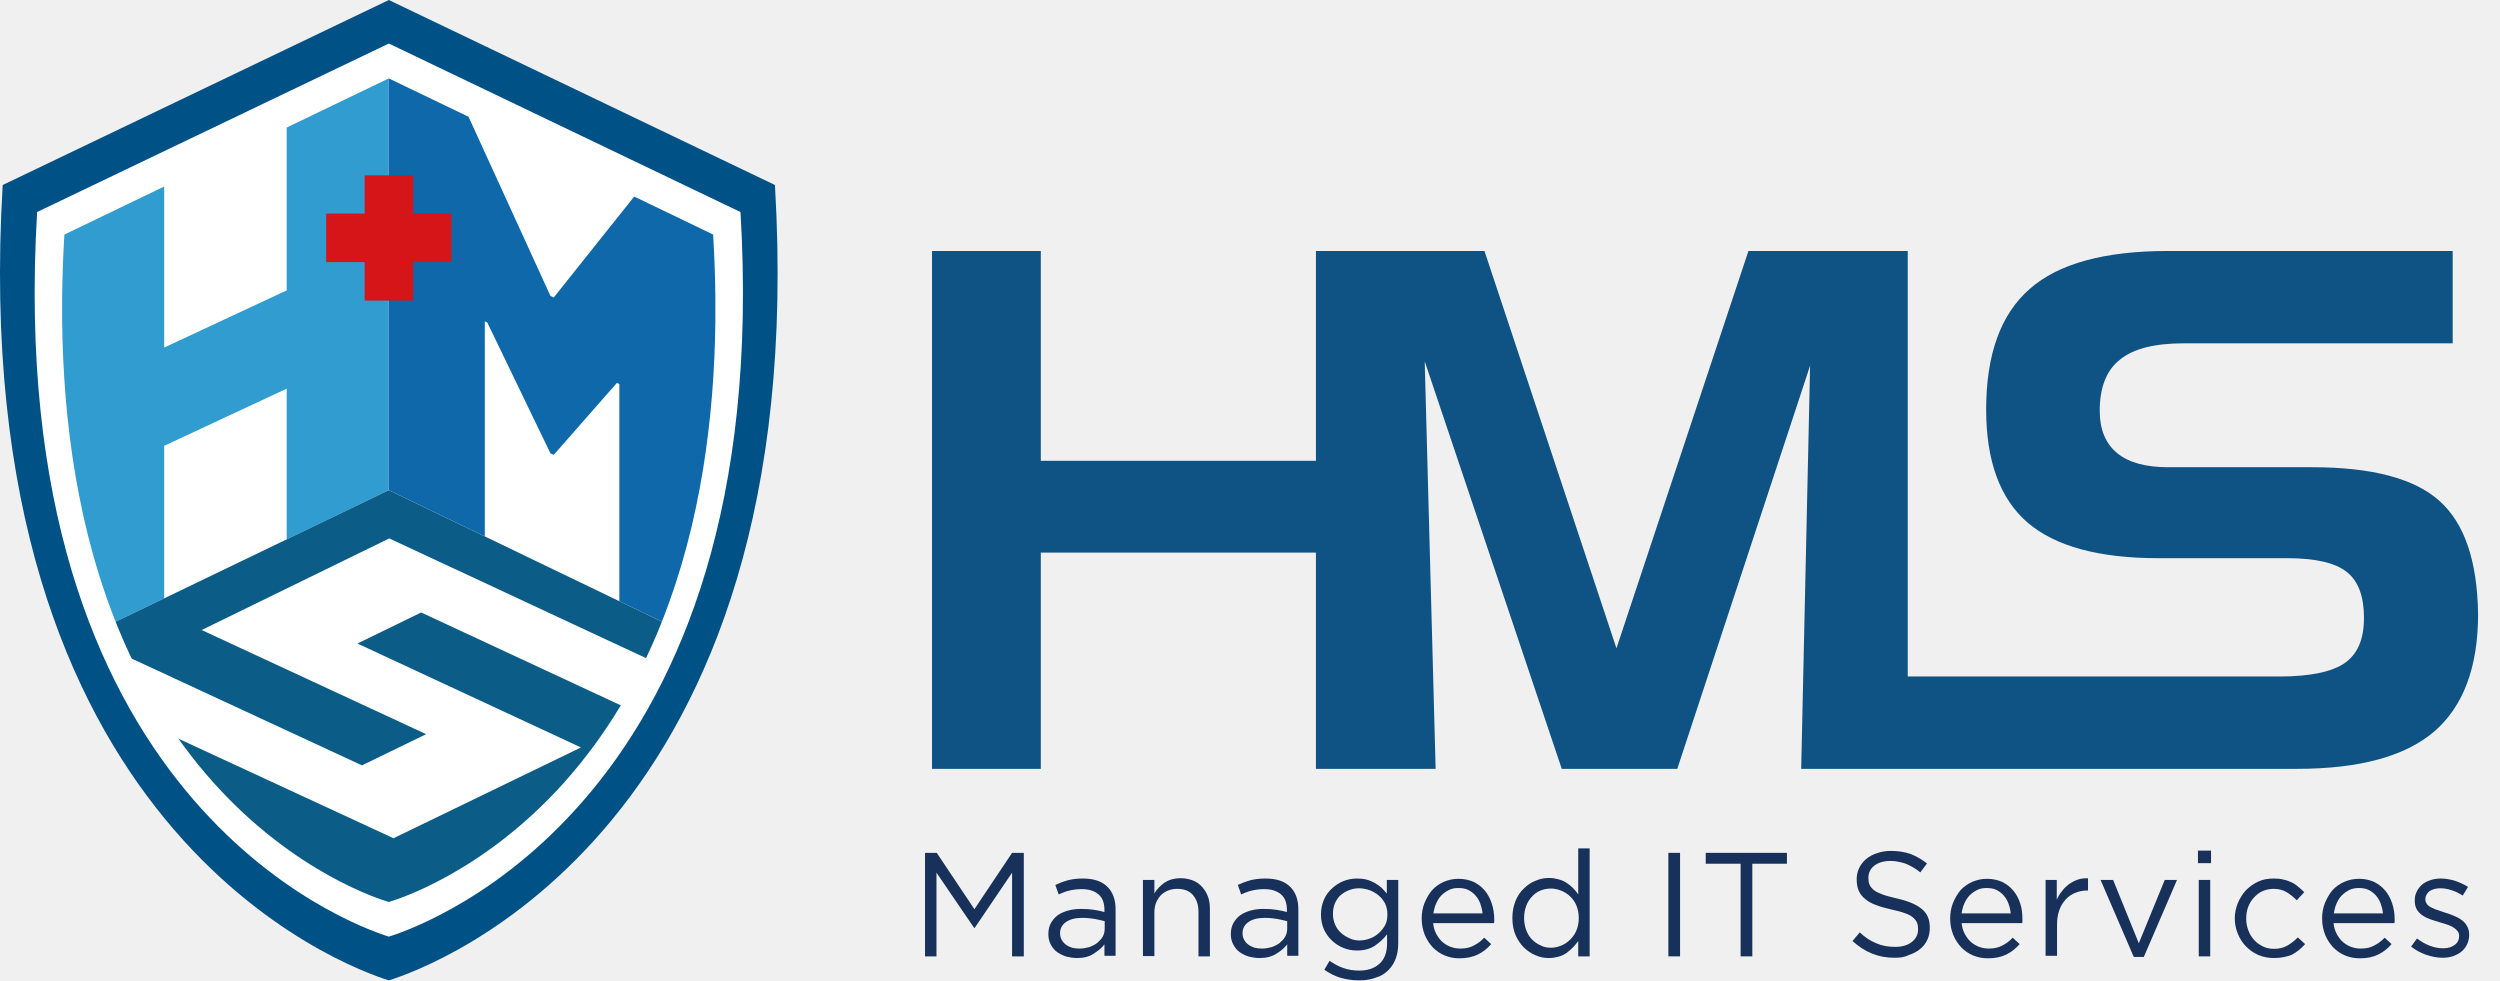
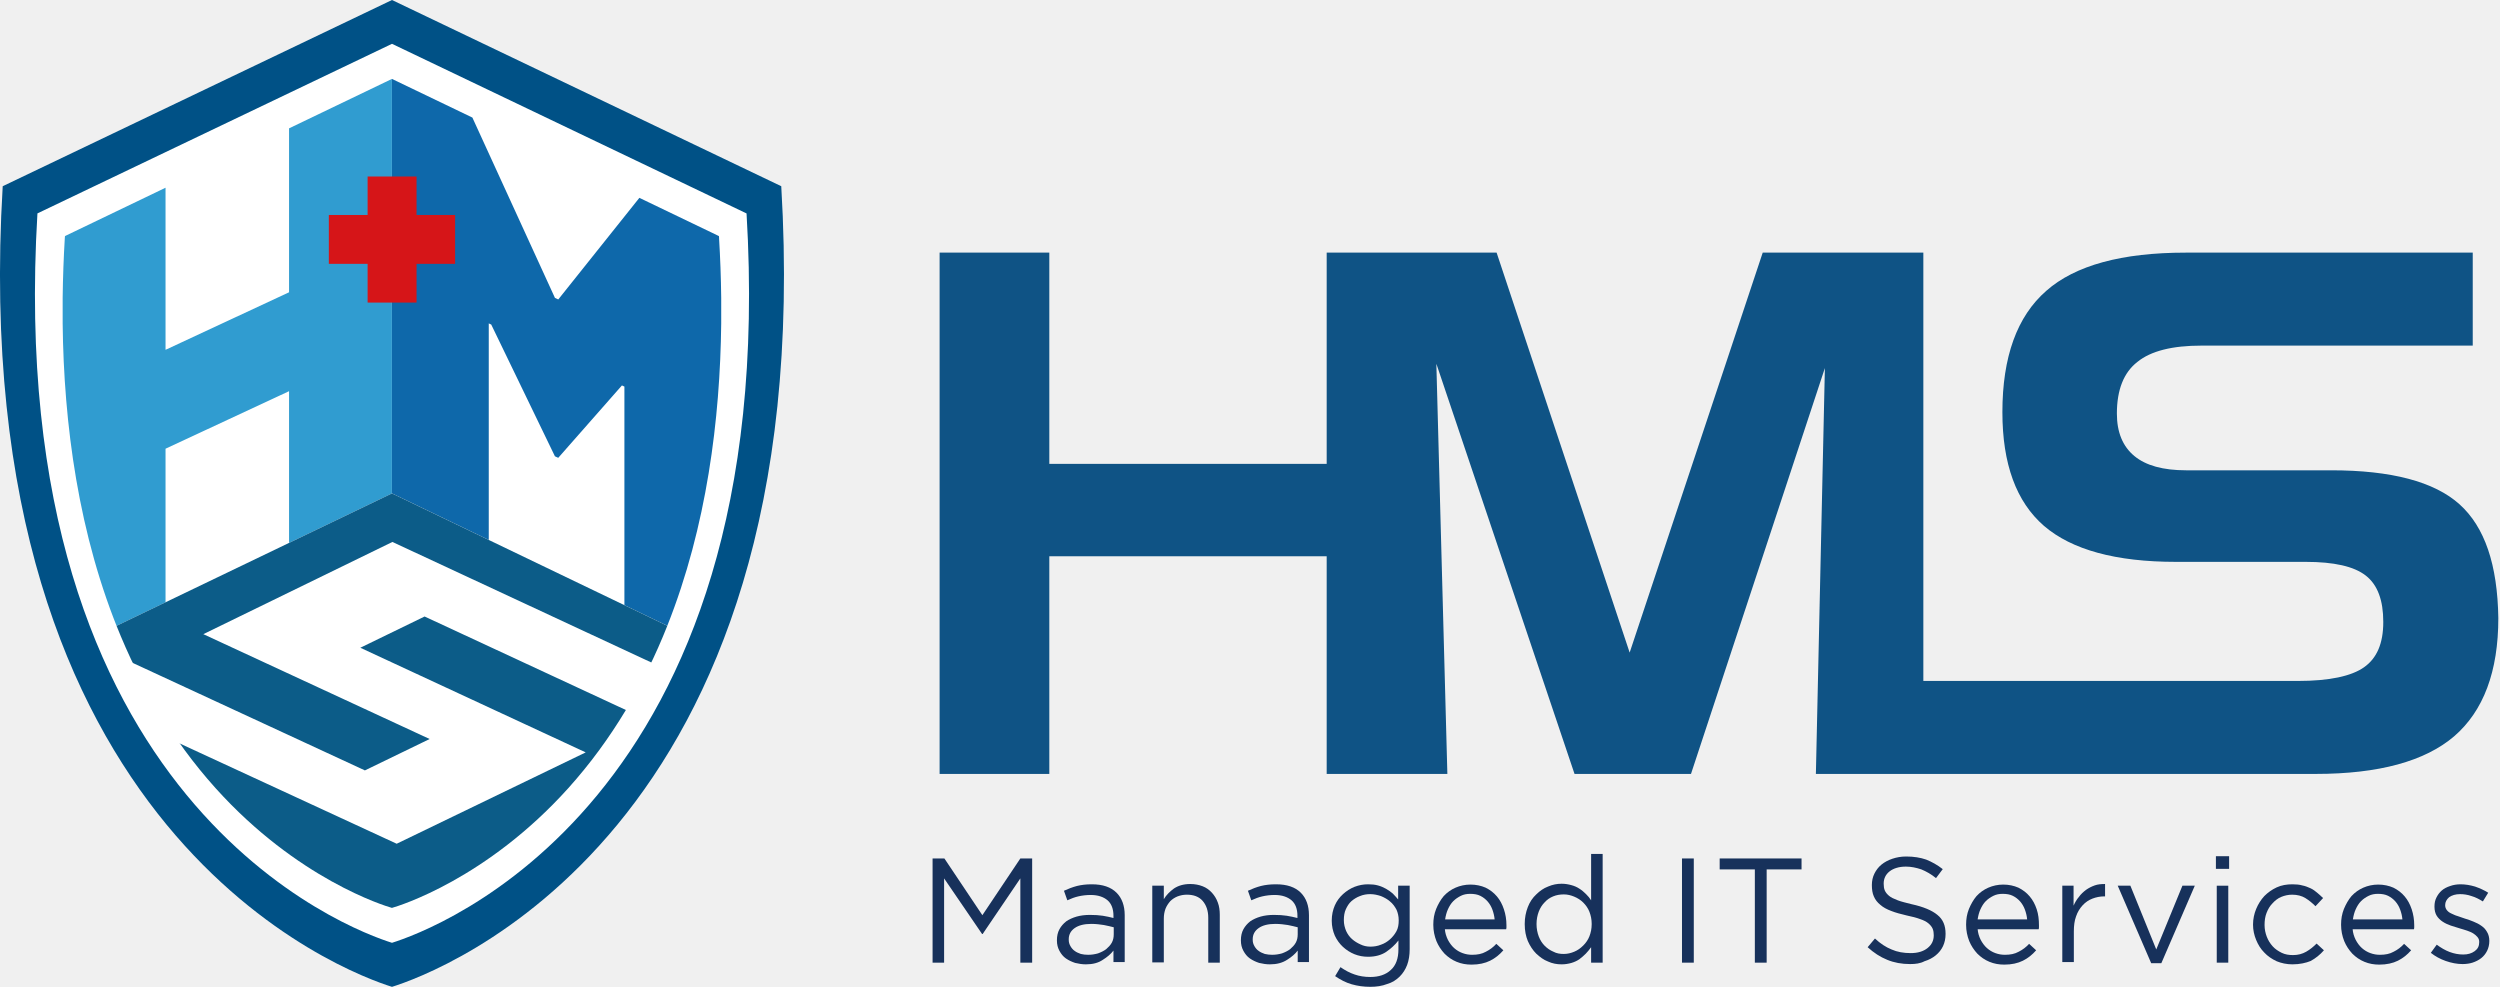
- <svg xmlns="http://www.w3.org/2000/svg" width="102" height="40" viewBox="0 0 102 40" fill="none">
-   <path d="M0.5 8L16 1L31 8.5C31.167 9.667 31.3 13.4 30.5 19C29.5 26 24.5 33 24 34C23.6 34.8 18.167 38 15.5 39.5C13.333 38.167 8.2 34.4 5 30C1.8 25.6 0.667 13.5 0.5 8Z" fill="white" />
-   <path d="M99.535 20.441C98.51 19.518 96.769 19.063 94.344 19.063H88.469C87.536 19.063 86.841 18.869 86.375 18.483C85.908 18.095 85.669 17.526 85.669 16.763C85.669 15.807 85.942 15.101 86.5 14.669C87.046 14.225 87.912 14.008 89.096 14.008H100.07V10.24H88.447C85.874 10.24 83.984 10.752 82.811 11.789C81.627 12.824 81.035 14.464 81.035 16.706C81.035 18.801 81.593 20.338 82.72 21.317C83.847 22.285 85.623 22.774 88.06 22.774H93.308C94.458 22.774 95.266 22.956 95.744 23.332C96.222 23.708 96.45 24.334 96.45 25.211C96.45 26.087 96.188 26.679 95.676 27.044C95.163 27.408 94.264 27.601 93 27.601H77.837V10.24H71.336L65.951 26.451L60.566 10.24H53.69V18.801H42.465V10.24H38.026V31.369H42.465V22.547H53.69V31.369H58.574L58.13 14.817V14.748L63.72 31.369H68.433L73.852 14.919L73.488 31.369H93.718C96.268 31.369 98.135 30.857 99.319 29.844C100.503 28.819 101.106 27.226 101.106 25.051C101.072 22.888 100.56 21.363 99.535 20.441Z" fill="#0F5385" />
-   <path d="M37.741 34.796H38.219L39.756 37.096L41.293 34.796H41.771V39.02H41.293V35.605L39.767 37.859H39.745L38.208 35.605V39.02H37.741V34.796Z" fill="#17315B" />
-   <path d="M43.945 39.088C43.797 39.088 43.661 39.065 43.513 39.031C43.376 38.986 43.251 38.929 43.137 38.849C43.023 38.769 42.944 38.667 42.875 38.542C42.807 38.416 42.773 38.28 42.773 38.12V38.109C42.773 37.938 42.807 37.79 42.875 37.665C42.944 37.54 43.035 37.437 43.148 37.346C43.262 37.267 43.41 37.198 43.57 37.153C43.729 37.107 43.911 37.084 44.105 37.084C44.31 37.084 44.48 37.096 44.628 37.119C44.776 37.141 44.924 37.175 45.061 37.21V37.119C45.061 36.845 44.981 36.629 44.822 36.492C44.663 36.356 44.435 36.276 44.139 36.276C43.957 36.276 43.786 36.299 43.638 36.333C43.49 36.367 43.342 36.424 43.194 36.492L43.057 36.105C43.228 36.026 43.41 35.957 43.581 35.912C43.763 35.866 43.957 35.844 44.184 35.844C44.628 35.844 44.959 35.957 45.186 36.185C45.403 36.401 45.516 36.709 45.516 37.096V38.997H45.061V38.53C44.959 38.667 44.81 38.792 44.628 38.906C44.446 39.031 44.218 39.088 43.945 39.088ZM44.036 38.701C44.184 38.701 44.31 38.678 44.435 38.644C44.56 38.599 44.674 38.542 44.765 38.473C44.856 38.394 44.936 38.314 44.993 38.212C45.05 38.109 45.072 37.995 45.072 37.87V37.585C44.959 37.551 44.822 37.528 44.674 37.494C44.526 37.471 44.355 37.449 44.162 37.449C43.877 37.449 43.649 37.506 43.49 37.62C43.331 37.733 43.251 37.881 43.251 38.075V38.086C43.251 38.189 43.274 38.268 43.319 38.348C43.365 38.428 43.422 38.496 43.49 38.542C43.558 38.599 43.649 38.633 43.74 38.667C43.831 38.69 43.934 38.701 44.036 38.701Z" fill="#17315B" />
-   <path d="M46.632 35.901H47.099V36.447C47.201 36.276 47.338 36.14 47.509 36.014C47.679 35.901 47.896 35.832 48.169 35.832C48.362 35.832 48.522 35.866 48.67 35.923C48.818 35.98 48.943 36.071 49.045 36.185C49.148 36.299 49.228 36.424 49.285 36.584C49.342 36.731 49.364 36.902 49.364 37.084V39.02H48.898V37.198C48.898 36.914 48.818 36.686 48.67 36.515C48.522 36.344 48.306 36.265 48.032 36.265C47.896 36.265 47.782 36.288 47.657 36.333C47.543 36.379 47.44 36.447 47.361 36.527C47.281 36.618 47.213 36.72 47.167 36.834C47.121 36.959 47.099 37.084 47.099 37.233V39.008H46.632V35.901Z" fill="#17315B" />
-   <path d="M51.391 39.088C51.243 39.088 51.106 39.065 50.958 39.031C50.821 38.986 50.696 38.929 50.582 38.849C50.468 38.769 50.389 38.667 50.321 38.542C50.252 38.416 50.218 38.28 50.218 38.12V38.109C50.218 37.938 50.252 37.79 50.321 37.665C50.389 37.54 50.48 37.437 50.594 37.346C50.708 37.267 50.856 37.198 51.015 37.153C51.174 37.107 51.356 37.084 51.55 37.084C51.755 37.084 51.926 37.096 52.074 37.119C52.222 37.141 52.37 37.175 52.506 37.21V37.119C52.506 36.845 52.427 36.629 52.267 36.492C52.108 36.356 51.88 36.276 51.584 36.276C51.402 36.276 51.231 36.299 51.083 36.333C50.935 36.367 50.787 36.424 50.639 36.492L50.503 36.105C50.673 36.026 50.856 35.957 51.026 35.912C51.209 35.866 51.402 35.844 51.641 35.844C52.085 35.844 52.415 35.957 52.643 36.185C52.859 36.401 52.973 36.709 52.973 37.096V38.997H52.518V38.53C52.415 38.667 52.267 38.792 52.085 38.906C51.892 39.031 51.664 39.088 51.391 39.088ZM51.482 38.701C51.63 38.701 51.755 38.678 51.88 38.644C52.005 38.599 52.119 38.542 52.21 38.473C52.301 38.394 52.381 38.314 52.438 38.212C52.495 38.109 52.518 37.995 52.518 37.87V37.585C52.404 37.551 52.267 37.528 52.119 37.494C51.971 37.471 51.8 37.449 51.607 37.449C51.322 37.449 51.095 37.506 50.935 37.62C50.776 37.733 50.696 37.881 50.696 38.075V38.086C50.696 38.189 50.719 38.268 50.764 38.348C50.81 38.428 50.867 38.496 50.935 38.542C51.004 38.599 51.095 38.633 51.186 38.667C51.288 38.69 51.379 38.701 51.482 38.701Z" fill="#17315B" />
-   <path d="M55.455 39.999C55.193 39.999 54.943 39.965 54.703 39.896C54.464 39.828 54.248 39.714 54.032 39.566L54.248 39.202C54.43 39.327 54.612 39.43 54.817 39.498C55.011 39.566 55.227 39.6 55.455 39.6C55.796 39.6 56.081 39.509 56.286 39.316C56.491 39.134 56.593 38.849 56.593 38.485V38.12C56.457 38.303 56.286 38.451 56.092 38.587C55.899 38.712 55.66 38.781 55.364 38.781C55.17 38.781 54.988 38.747 54.817 38.678C54.647 38.61 54.487 38.508 54.351 38.382C54.214 38.257 54.1 38.098 54.02 37.927C53.941 37.745 53.895 37.54 53.895 37.324V37.312C53.895 37.084 53.941 36.88 54.02 36.697C54.1 36.515 54.214 36.367 54.351 36.242C54.487 36.117 54.647 36.014 54.817 35.946C54.999 35.878 55.17 35.844 55.364 35.844C55.512 35.844 55.637 35.855 55.762 35.889C55.888 35.923 55.99 35.969 56.092 36.026C56.195 36.083 56.286 36.151 56.366 36.219C56.445 36.299 56.514 36.379 56.582 36.458V35.901H57.049V38.473C57.049 38.712 57.014 38.929 56.946 39.111C56.878 39.293 56.775 39.452 56.65 39.578C56.514 39.714 56.343 39.828 56.138 39.885C55.933 39.965 55.705 39.999 55.455 39.999ZM55.455 38.371C55.603 38.371 55.751 38.348 55.888 38.291C56.024 38.246 56.149 38.166 56.252 38.075C56.354 37.984 56.445 37.87 56.514 37.745C56.582 37.62 56.605 37.471 56.605 37.312V37.301C56.605 37.141 56.571 36.993 56.514 36.868C56.445 36.743 56.366 36.629 56.252 36.538C56.149 36.447 56.024 36.379 55.888 36.322C55.751 36.276 55.603 36.242 55.455 36.242C55.307 36.242 55.17 36.265 55.034 36.322C54.908 36.367 54.783 36.447 54.692 36.527C54.59 36.618 54.521 36.731 54.464 36.857C54.407 36.982 54.385 37.13 54.385 37.289V37.301C54.385 37.46 54.419 37.597 54.476 37.733C54.533 37.859 54.612 37.972 54.715 38.063C54.817 38.155 54.931 38.223 55.056 38.28C55.17 38.337 55.307 38.371 55.455 38.371Z" fill="#17315B" />
-   <path d="M58.472 37.654C58.483 37.813 58.529 37.961 58.597 38.098C58.665 38.223 58.745 38.337 58.847 38.428C58.95 38.519 59.064 38.587 59.189 38.633C59.314 38.678 59.439 38.701 59.576 38.701C59.792 38.701 59.974 38.667 60.134 38.576C60.293 38.496 60.43 38.394 60.555 38.257L60.84 38.519C60.68 38.701 60.51 38.838 60.305 38.94C60.1 39.043 59.849 39.099 59.553 39.099C59.337 39.099 59.143 39.065 58.95 38.986C58.756 38.906 58.597 38.792 58.46 38.656C58.324 38.508 58.21 38.337 58.13 38.143C58.05 37.938 58.005 37.722 58.005 37.483C58.005 37.244 58.039 37.05 58.119 36.845C58.199 36.652 58.301 36.47 58.426 36.322C58.563 36.174 58.722 36.06 58.904 35.98C59.087 35.901 59.291 35.855 59.508 35.855C59.735 35.855 59.94 35.901 60.122 35.98C60.305 36.071 60.453 36.185 60.578 36.333C60.703 36.481 60.794 36.652 60.862 36.857C60.931 37.062 60.965 37.278 60.965 37.506V37.574C60.965 37.597 60.965 37.631 60.953 37.665H58.472V37.654ZM60.487 37.267C60.475 37.13 60.441 36.993 60.396 36.868C60.35 36.743 60.282 36.629 60.202 36.538C60.122 36.447 60.02 36.367 59.906 36.31C59.792 36.253 59.656 36.231 59.496 36.231C59.36 36.231 59.234 36.253 59.121 36.31C59.007 36.367 58.904 36.436 58.813 36.527C58.722 36.618 58.654 36.731 58.597 36.857C58.54 36.982 58.506 37.119 58.483 37.267H60.487Z" fill="#17315B" />
-   <path d="M63.196 39.088C63.003 39.088 62.821 39.054 62.65 38.974C62.468 38.906 62.32 38.792 62.172 38.656C62.035 38.519 61.921 38.348 61.83 38.143C61.75 37.95 61.705 37.722 61.705 37.46V37.449C61.705 37.198 61.75 36.971 61.83 36.766C61.91 36.561 62.024 36.39 62.172 36.253C62.308 36.117 62.468 36.003 62.65 35.935C62.832 35.855 63.014 35.821 63.196 35.821C63.344 35.821 63.469 35.844 63.595 35.878C63.72 35.912 63.822 35.957 63.925 36.026C64.016 36.083 64.107 36.162 64.187 36.242C64.266 36.322 64.335 36.401 64.392 36.492V34.614H64.858V39.02H64.392V38.394C64.323 38.485 64.255 38.576 64.175 38.656C64.096 38.735 64.004 38.815 63.913 38.883C63.811 38.952 63.709 38.997 63.595 39.031C63.469 39.065 63.344 39.088 63.196 39.088ZM63.287 38.667C63.435 38.667 63.572 38.633 63.709 38.576C63.845 38.519 63.959 38.439 64.073 38.325C64.175 38.223 64.266 38.098 64.323 37.95C64.38 37.802 64.414 37.642 64.414 37.46V37.449C64.414 37.267 64.38 37.107 64.323 36.959C64.266 36.811 64.175 36.686 64.073 36.584C63.97 36.481 63.845 36.401 63.709 36.344C63.572 36.288 63.435 36.253 63.287 36.253C63.139 36.253 62.991 36.276 62.855 36.333C62.718 36.39 62.604 36.47 62.513 36.572C62.411 36.675 62.331 36.8 62.274 36.948C62.217 37.096 62.183 37.267 62.183 37.449V37.46C62.183 37.642 62.217 37.813 62.274 37.961C62.331 38.109 62.411 38.234 62.513 38.337C62.616 38.439 62.729 38.519 62.866 38.576C62.991 38.644 63.128 38.667 63.287 38.667Z" fill="#17315B" />
-   <path d="M68.069 34.796H68.547V39.02H68.069V34.796Z" fill="#17315B" />
-   <path d="M71.006 35.24H69.594V34.796H72.907V35.24H71.495V39.02H71.017V35.24H71.006Z" fill="#17315B" />
-   <path d="M77.301 39.077C76.96 39.077 76.653 39.02 76.379 38.906C76.095 38.792 75.833 38.621 75.582 38.394L75.878 38.041C76.095 38.246 76.322 38.394 76.55 38.485C76.778 38.587 77.04 38.633 77.324 38.633C77.609 38.633 77.837 38.564 78.007 38.428C78.178 38.291 78.258 38.12 78.258 37.916V37.904C78.258 37.813 78.246 37.722 78.212 37.642C78.178 37.563 78.121 37.494 78.041 37.426C77.962 37.358 77.848 37.301 77.711 37.255C77.563 37.198 77.381 37.153 77.165 37.107C76.926 37.05 76.709 36.993 76.539 36.925C76.356 36.857 76.209 36.777 76.095 36.675C75.981 36.584 75.89 36.47 75.833 36.333C75.776 36.208 75.753 36.048 75.753 35.878V35.866C75.753 35.707 75.787 35.548 75.856 35.411C75.924 35.274 76.015 35.149 76.14 35.047C76.265 34.944 76.413 34.864 76.584 34.808C76.755 34.751 76.937 34.717 77.142 34.717C77.449 34.717 77.723 34.762 77.95 34.842C78.178 34.933 78.406 35.058 78.622 35.229L78.349 35.593C78.155 35.434 77.95 35.32 77.757 35.24C77.552 35.172 77.347 35.126 77.131 35.126C76.857 35.126 76.63 35.195 76.47 35.32C76.311 35.445 76.231 35.616 76.231 35.809V35.821C76.231 35.923 76.243 36.014 76.277 36.094C76.311 36.174 76.368 36.242 76.448 36.31C76.527 36.379 76.653 36.436 76.8 36.492C76.948 36.549 77.142 36.595 77.37 36.652C77.837 36.754 78.189 36.902 78.406 37.084C78.633 37.267 78.736 37.517 78.736 37.847V37.859C78.736 38.041 78.702 38.2 78.633 38.348C78.565 38.496 78.463 38.621 78.337 38.724C78.212 38.826 78.064 38.906 77.882 38.963C77.711 39.054 77.518 39.077 77.301 39.077Z" fill="#17315B" />
-   <path d="M80.034 37.654C80.045 37.813 80.091 37.961 80.159 38.098C80.227 38.223 80.307 38.337 80.409 38.428C80.512 38.519 80.626 38.587 80.751 38.633C80.876 38.678 81.001 38.701 81.138 38.701C81.354 38.701 81.536 38.667 81.696 38.576C81.855 38.496 81.992 38.394 82.117 38.257L82.402 38.519C82.242 38.701 82.071 38.838 81.867 38.94C81.662 39.043 81.411 39.099 81.115 39.099C80.899 39.099 80.705 39.065 80.512 38.986C80.318 38.906 80.159 38.792 80.022 38.656C79.886 38.508 79.772 38.337 79.692 38.143C79.612 37.938 79.567 37.722 79.567 37.483C79.567 37.244 79.601 37.05 79.681 36.845C79.76 36.652 79.863 36.47 79.988 36.322C80.125 36.174 80.284 36.06 80.466 35.98C80.648 35.901 80.853 35.855 81.07 35.855C81.297 35.855 81.502 35.901 81.684 35.98C81.867 36.071 82.014 36.185 82.14 36.333C82.265 36.481 82.356 36.652 82.424 36.857C82.493 37.062 82.515 37.278 82.515 37.506V37.574C82.515 37.597 82.515 37.631 82.504 37.665H80.034V37.654ZM82.037 37.267C82.026 37.13 81.992 36.993 81.946 36.868C81.901 36.743 81.832 36.629 81.753 36.538C81.673 36.447 81.57 36.367 81.457 36.31C81.343 36.253 81.206 36.231 81.047 36.231C80.91 36.231 80.785 36.253 80.671 36.31C80.557 36.367 80.455 36.436 80.364 36.527C80.273 36.618 80.204 36.731 80.147 36.857C80.091 36.982 80.056 37.119 80.034 37.267H82.037Z" fill="#17315B" />
-   <path d="M83.449 35.901H83.916V36.709C83.973 36.584 84.041 36.458 84.132 36.356C84.212 36.242 84.314 36.151 84.417 36.071C84.531 35.992 84.644 35.935 84.769 35.889C84.895 35.844 85.031 35.832 85.191 35.832V36.333H85.157C84.986 36.333 84.826 36.367 84.678 36.424C84.531 36.481 84.394 36.572 84.28 36.697C84.166 36.823 84.075 36.971 84.018 37.141C83.95 37.324 83.927 37.528 83.927 37.756V38.997H83.46V35.901H83.449Z" fill="#17315B" />
-   <path d="M85.703 35.901H86.215L87.263 38.485L88.322 35.901H88.822L87.468 39.043H87.058L85.703 35.901Z" fill="#17315B" />
-   <path d="M89.676 34.705H90.211V35.217H89.676V34.705ZM89.71 35.901H90.177V39.02H89.71V35.901Z" fill="#17315B" />
-   <path d="M92.773 39.088C92.545 39.088 92.329 39.043 92.135 38.963C91.942 38.872 91.771 38.758 91.634 38.61C91.486 38.462 91.384 38.291 91.304 38.098C91.224 37.904 91.179 37.699 91.179 37.483V37.471C91.179 37.255 91.224 37.039 91.304 36.845C91.384 36.652 91.498 36.47 91.634 36.322C91.782 36.174 91.942 36.06 92.135 35.969C92.329 35.878 92.545 35.844 92.773 35.844C92.921 35.844 93.057 35.855 93.171 35.889C93.296 35.912 93.399 35.957 93.501 36.003C93.604 36.048 93.695 36.117 93.775 36.185C93.854 36.253 93.934 36.322 94.014 36.401L93.706 36.731C93.581 36.606 93.444 36.492 93.296 36.401C93.148 36.31 92.966 36.265 92.761 36.265C92.602 36.265 92.454 36.299 92.317 36.356C92.181 36.413 92.067 36.504 91.964 36.618C91.862 36.72 91.782 36.857 91.725 37.005C91.668 37.153 91.646 37.312 91.646 37.483V37.494C91.646 37.665 91.68 37.824 91.737 37.972C91.794 38.12 91.873 38.246 91.976 38.359C92.078 38.473 92.204 38.553 92.34 38.621C92.477 38.69 92.636 38.712 92.796 38.712C93 38.712 93.171 38.667 93.331 38.576C93.49 38.485 93.626 38.371 93.752 38.246L94.048 38.519C93.888 38.701 93.718 38.838 93.513 38.952C93.319 39.031 93.069 39.088 92.773 39.088Z" fill="#17315B" />
-   <path d="M95.209 37.654C95.22 37.813 95.266 37.961 95.334 38.098C95.403 38.223 95.482 38.337 95.585 38.428C95.687 38.519 95.801 38.587 95.926 38.633C96.051 38.678 96.177 38.701 96.313 38.701C96.529 38.701 96.712 38.667 96.871 38.576C97.03 38.496 97.167 38.394 97.292 38.257L97.577 38.519C97.418 38.701 97.247 38.838 97.042 38.94C96.837 39.043 96.587 39.099 96.29 39.099C96.074 39.099 95.881 39.065 95.687 38.986C95.494 38.906 95.334 38.792 95.198 38.656C95.061 38.508 94.947 38.337 94.867 38.143C94.788 37.938 94.742 37.722 94.742 37.483C94.742 37.244 94.776 37.05 94.856 36.845C94.936 36.652 95.038 36.47 95.163 36.322C95.3 36.174 95.459 36.06 95.642 35.98C95.824 35.901 96.029 35.855 96.245 35.855C96.473 35.855 96.677 35.901 96.86 35.98C97.042 36.071 97.19 36.185 97.315 36.333C97.44 36.481 97.531 36.652 97.6 36.857C97.668 37.062 97.702 37.278 97.702 37.506V37.574C97.702 37.597 97.702 37.631 97.691 37.665H95.209V37.654ZM97.224 37.267C97.213 37.13 97.178 36.993 97.133 36.868C97.087 36.743 97.019 36.629 96.939 36.538C96.86 36.447 96.757 36.367 96.643 36.31C96.529 36.253 96.393 36.231 96.234 36.231C96.097 36.231 95.972 36.253 95.858 36.31C95.744 36.367 95.642 36.436 95.55 36.527C95.459 36.618 95.391 36.731 95.334 36.857C95.277 36.982 95.243 37.119 95.22 37.267H97.224Z" fill="#17315B" />
-   <path d="M99.66 39.077C99.433 39.077 99.205 39.031 98.977 38.952C98.749 38.872 98.545 38.758 98.374 38.621L98.613 38.291C98.784 38.416 98.954 38.519 99.137 38.587C99.319 38.656 99.501 38.69 99.683 38.69C99.876 38.69 100.025 38.644 100.15 38.553C100.275 38.462 100.332 38.348 100.332 38.189V38.177C100.332 38.098 100.309 38.041 100.264 37.984C100.218 37.927 100.161 37.881 100.093 37.836C100.025 37.79 99.933 37.756 99.842 37.722C99.751 37.688 99.649 37.665 99.546 37.631C99.421 37.597 99.307 37.551 99.182 37.517C99.057 37.471 98.954 37.426 98.852 37.358C98.749 37.289 98.67 37.21 98.613 37.119C98.556 37.028 98.522 36.902 98.522 36.754V36.743C98.522 36.606 98.545 36.492 98.602 36.379C98.658 36.265 98.727 36.174 98.818 36.094C98.909 36.014 99.023 35.957 99.159 35.912C99.285 35.866 99.433 35.844 99.581 35.844C99.774 35.844 99.968 35.878 100.161 35.935C100.355 36.003 100.537 36.083 100.696 36.185L100.48 36.538C100.332 36.447 100.184 36.367 100.025 36.322C99.865 36.265 99.706 36.242 99.558 36.242C99.376 36.242 99.228 36.288 99.114 36.367C99.011 36.458 98.954 36.561 98.954 36.686V36.697C98.954 36.766 98.977 36.834 99.023 36.891C99.068 36.948 99.125 36.993 99.205 37.028C99.285 37.062 99.364 37.107 99.455 37.13C99.546 37.164 99.649 37.198 99.751 37.233C99.876 37.267 99.99 37.312 100.104 37.358C100.218 37.403 100.332 37.46 100.423 37.528C100.525 37.597 100.594 37.676 100.651 37.779C100.708 37.87 100.742 37.995 100.742 38.132V38.143C100.742 38.291 100.708 38.428 100.651 38.542C100.594 38.656 100.514 38.758 100.412 38.838C100.309 38.917 100.195 38.974 100.059 39.02C99.956 39.054 99.808 39.077 99.66 39.077Z" fill="#17315B" />
-   <path d="M31.617 7.548L15.864 0L0.11 7.548C-1.451 33.829 14.096 39.447 15.864 40C17.632 39.447 33.178 33.829 31.617 7.548ZM15.864 38.215C14.247 37.708 0.088 32.585 1.515 8.65L15.864 1.776L30.212 8.651C31.639 32.585 17.48 37.709 15.864 38.215Z" fill="#005186" />
-   <path d="M4.718 25.367L6.699 24.413V18.188L11.698 15.856V22.006L15.861 20.001V3.199L11.698 5.203V11.848L6.699 14.179V7.609L2.71 9.53L2.629 9.57L2.622 9.657C2.576 10.429 2.546 11.236 2.536 12.071V13.114C2.58 17.137 3.159 21.677 4.91 25.839H4.911C4.845 25.681 4.78 25.524 4.717 25.365L4.718 25.367Z" fill="#309CD0" />
-   <path d="M29.102 9.658L29.096 9.571L29.015 9.531L25.875 8.019L22.593 12.138L22.459 12.075L19.117 4.765L15.862 3.199V19.999L19.78 21.885V13.109L19.88 13.156L22.457 18.495L22.592 18.558L25.169 15.623L25.269 15.669V24.529L27.005 25.364C28.605 21.334 29.143 16.984 29.187 13.114V12.07C29.177 11.235 29.147 10.428 29.1 9.657L29.102 9.658Z" fill="#0E68AA" />
-   <path d="M27.008 25.367L15.862 20L4.717 25.367C5.652 27.722 6.948 29.968 8.722 31.944C12.037 35.635 15.563 36.716 15.861 36.8C16.161 36.716 19.685 35.634 23 31.944C24.774 29.967 26.071 27.722 27.005 25.367H27.008Z" fill="#0C5C88" />
-   <path d="M25.399 28.813C25.776 28.184 26.1 27.533 26.412 26.877L15.881 21.967L8.228 25.705L17.387 29.954L14.767 31.227L5.313 26.843C5.852 27.975 6.461 29.06 7.201 30.102L16.054 34.2L23.703 30.496L14.582 26.256L17.183 24.989L25.4 28.811L25.399 28.813Z" fill="white" />
-   <path d="M18.418 8.714H13.308V10.694H18.418V8.714Z" fill="#D61518" />
-   <path d="M16.857 7.154H14.877V12.264H16.857V7.154Z" fill="#D61518" />
+ <svg xmlns="http://www.w3.org/2000/svg" width="190" height="75" viewBox="0 0 190 75" fill="none">
+   <path d="M0.939 15L30.047 1.875L58.217 15.938C58.53 18.125 58.78 25.125 57.278 35.625C55.4 48.75 46.01 61.875 45.071 63.75C44.32 65.25 34.116 71.25 29.108 74.062C25.04 71.562 15.399 64.5 9.39 56.25C3.38 48 1.252 25.312 0.939 15Z" fill="white" />
+   <path d="M186.923 38.326C184.999 36.597 181.728 35.743 177.174 35.743H166.142C164.389 35.743 163.085 35.38 162.209 34.655C161.332 33.929 160.883 32.862 160.883 31.431C160.883 29.638 161.396 28.315 162.444 27.504C163.47 26.671 165.095 26.266 167.318 26.266H187.928V19.2H166.1C161.268 19.2 157.719 20.161 155.517 22.103C153.293 24.046 152.182 27.12 152.182 31.325C152.182 35.252 153.229 38.134 155.346 39.97C157.462 41.784 160.798 42.702 165.373 42.702H175.229C177.388 42.702 178.906 43.043 179.804 43.748C180.702 44.452 181.129 45.626 181.129 47.27C181.129 48.913 180.638 50.023 179.675 50.706C178.713 51.39 177.024 51.752 174.651 51.752H146.174V19.2H133.966L123.854 49.597L113.742 19.2H100.828V35.252H79.748V19.2H71.41V58.818H79.748V42.275H100.828V58.818H110L109.166 27.781V27.653L119.664 58.818H128.515L138.691 27.973L138.007 58.818H175.998C180.787 58.818 184.293 57.857 186.517 55.958C188.74 54.036 189.873 51.048 189.873 46.971C189.809 42.915 188.847 40.055 186.923 38.326Z" fill="#0F5385" />
+   <path d="M70.876 65.243H71.774L74.66 69.555L77.546 65.243H78.444V73.162H77.546V66.758L74.681 70.985H74.639L71.752 66.758V73.162H70.876V65.243Z" fill="#17315B" />
+   <path d="M82.528 73.29C82.25 73.29 81.993 73.248 81.715 73.183C81.459 73.098 81.224 72.991 81.01 72.842C80.796 72.692 80.646 72.5 80.518 72.266C80.39 72.031 80.326 71.775 80.326 71.476V71.454C80.326 71.134 80.39 70.857 80.518 70.622C80.646 70.387 80.817 70.195 81.031 70.024C81.245 69.875 81.523 69.747 81.822 69.661C82.121 69.576 82.463 69.533 82.827 69.533C83.212 69.533 83.532 69.555 83.81 69.597C84.088 69.64 84.366 69.704 84.623 69.768V69.597C84.623 69.085 84.473 68.68 84.174 68.423C83.875 68.167 83.447 68.018 82.891 68.018C82.549 68.018 82.228 68.061 81.95 68.125C81.672 68.189 81.395 68.295 81.117 68.423L80.86 67.698C81.181 67.548 81.523 67.42 81.844 67.335C82.186 67.249 82.549 67.207 82.977 67.207C83.81 67.207 84.43 67.42 84.858 67.847C85.264 68.253 85.478 68.829 85.478 69.555V73.119H84.623V72.244C84.43 72.5 84.153 72.735 83.81 72.949C83.468 73.183 83.041 73.29 82.528 73.29ZM82.699 72.564C82.977 72.564 83.212 72.522 83.447 72.458C83.682 72.372 83.896 72.266 84.067 72.138C84.238 71.988 84.388 71.839 84.495 71.647C84.602 71.454 84.644 71.241 84.644 71.006V70.473C84.43 70.409 84.174 70.366 83.896 70.302C83.618 70.259 83.297 70.216 82.934 70.216C82.399 70.216 81.972 70.323 81.672 70.537C81.373 70.75 81.224 71.028 81.224 71.39V71.412C81.224 71.604 81.266 71.753 81.352 71.903C81.437 72.052 81.544 72.18 81.672 72.266C81.801 72.372 81.972 72.436 82.143 72.5C82.314 72.543 82.506 72.564 82.699 72.564Z" fill="#17315B" />
+   <path d="M87.573 67.313H88.45V68.338C88.642 68.018 88.899 67.762 89.219 67.527C89.54 67.313 89.946 67.185 90.459 67.185C90.823 67.185 91.122 67.249 91.4 67.356C91.678 67.463 91.913 67.634 92.106 67.847C92.298 68.061 92.448 68.295 92.555 68.594C92.662 68.872 92.704 69.192 92.704 69.533V73.162H91.828V69.747C91.828 69.213 91.678 68.786 91.4 68.466C91.122 68.146 90.716 67.996 90.203 67.996C89.946 67.996 89.733 68.039 89.497 68.125C89.284 68.21 89.091 68.338 88.942 68.487C88.792 68.658 88.663 68.85 88.578 69.064C88.493 69.299 88.45 69.533 88.45 69.811V73.141H87.573V67.313Z" fill="#17315B" />
+   <path d="M96.51 73.29C96.232 73.29 95.975 73.248 95.697 73.183C95.441 73.098 95.206 72.991 94.992 72.842C94.778 72.692 94.628 72.5 94.5 72.266C94.372 72.031 94.308 71.775 94.308 71.476V71.454C94.308 71.134 94.372 70.857 94.5 70.622C94.628 70.387 94.799 70.195 95.013 70.024C95.227 69.875 95.505 69.747 95.804 69.661C96.103 69.576 96.446 69.533 96.809 69.533C97.194 69.533 97.515 69.555 97.793 69.597C98.07 69.64 98.348 69.704 98.605 69.768V69.597C98.605 69.085 98.455 68.68 98.156 68.423C97.857 68.167 97.429 68.018 96.873 68.018C96.531 68.018 96.21 68.061 95.933 68.125C95.655 68.189 95.377 68.295 95.099 68.423L94.842 67.698C95.163 67.548 95.505 67.42 95.826 67.335C96.168 67.249 96.531 67.207 96.98 67.207C97.814 67.207 98.434 67.42 98.862 67.847C99.268 68.253 99.481 68.829 99.481 69.555V73.119H98.626V72.244C98.434 72.5 98.156 72.735 97.814 72.949C97.45 73.183 97.023 73.29 96.51 73.29ZM96.681 72.564C96.959 72.564 97.194 72.522 97.429 72.458C97.664 72.372 97.878 72.266 98.049 72.138C98.22 71.988 98.37 71.839 98.477 71.647C98.584 71.454 98.626 71.241 98.626 71.006V70.473C98.412 70.409 98.156 70.366 97.878 70.302C97.6 70.259 97.279 70.216 96.916 70.216C96.382 70.216 95.954 70.323 95.655 70.537C95.355 70.75 95.206 71.028 95.206 71.39V71.412C95.206 71.604 95.248 71.753 95.334 71.903C95.419 72.052 95.526 72.18 95.655 72.266C95.783 72.372 95.954 72.436 96.125 72.5C96.317 72.543 96.488 72.564 96.681 72.564Z" fill="#17315B" />
+   <path d="M104.142 74.998C103.65 74.998 103.18 74.934 102.731 74.806C102.282 74.678 101.876 74.464 101.47 74.187L101.876 73.504C102.218 73.739 102.56 73.931 102.945 74.059C103.308 74.187 103.715 74.251 104.142 74.251C104.784 74.251 105.318 74.08 105.703 73.717C106.088 73.376 106.28 72.842 106.28 72.159V71.476C106.024 71.817 105.703 72.095 105.339 72.351C104.976 72.586 104.527 72.714 103.971 72.714C103.608 72.714 103.266 72.65 102.945 72.522C102.624 72.394 102.325 72.202 102.068 71.967C101.812 71.732 101.598 71.433 101.448 71.113C101.299 70.771 101.213 70.387 101.213 69.982V69.96C101.213 69.533 101.299 69.149 101.448 68.808C101.598 68.466 101.812 68.189 102.068 67.954C102.325 67.719 102.624 67.527 102.945 67.399C103.287 67.271 103.608 67.207 103.971 67.207C104.249 67.207 104.484 67.228 104.719 67.292C104.955 67.356 105.147 67.442 105.339 67.548C105.532 67.655 105.703 67.783 105.853 67.911C106.002 68.061 106.13 68.21 106.259 68.359V67.313H107.135V72.138C107.135 72.586 107.071 72.991 106.943 73.333C106.815 73.674 106.622 73.973 106.387 74.208C106.13 74.464 105.81 74.678 105.425 74.784C105.04 74.934 104.613 74.998 104.142 74.998ZM104.142 71.945C104.42 71.945 104.698 71.903 104.955 71.796C105.211 71.711 105.446 71.561 105.639 71.39C105.831 71.22 106.002 71.006 106.13 70.771C106.259 70.537 106.302 70.259 106.302 69.96V69.939C106.302 69.64 106.237 69.363 106.13 69.128C106.002 68.893 105.853 68.68 105.639 68.509C105.446 68.338 105.211 68.21 104.955 68.103C104.698 68.018 104.42 67.954 104.142 67.954C103.864 67.954 103.608 67.996 103.351 68.103C103.116 68.189 102.881 68.338 102.71 68.487C102.517 68.658 102.389 68.872 102.282 69.106C102.175 69.341 102.133 69.619 102.133 69.918V69.939C102.133 70.238 102.197 70.494 102.304 70.75C102.41 70.985 102.56 71.198 102.753 71.369C102.945 71.54 103.159 71.668 103.394 71.775C103.608 71.881 103.864 71.945 104.142 71.945Z" fill="#17315B" />
+   <path d="M109.808 70.601C109.829 70.9 109.915 71.177 110.043 71.433C110.171 71.668 110.321 71.881 110.513 72.052C110.706 72.223 110.919 72.351 111.155 72.436C111.39 72.522 111.625 72.564 111.882 72.564C112.288 72.564 112.63 72.5 112.929 72.33C113.228 72.18 113.485 71.988 113.72 71.732L114.255 72.223C113.955 72.564 113.635 72.821 113.25 73.013C112.865 73.205 112.395 73.311 111.839 73.311C111.433 73.311 111.069 73.248 110.706 73.098C110.342 72.949 110.043 72.735 109.786 72.479C109.53 72.202 109.316 71.881 109.166 71.519C109.017 71.134 108.931 70.729 108.931 70.281C108.931 69.832 108.995 69.469 109.145 69.085C109.295 68.722 109.487 68.381 109.722 68.103C109.979 67.826 110.278 67.612 110.62 67.463C110.962 67.313 111.347 67.228 111.753 67.228C112.181 67.228 112.566 67.313 112.908 67.463C113.25 67.634 113.528 67.847 113.763 68.125C113.998 68.402 114.169 68.722 114.297 69.106C114.426 69.491 114.49 69.896 114.49 70.323V70.451C114.49 70.494 114.49 70.558 114.468 70.622H109.808V70.601ZM113.592 69.875C113.57 69.619 113.506 69.363 113.421 69.128C113.335 68.893 113.207 68.68 113.057 68.509C112.908 68.338 112.715 68.189 112.502 68.082C112.288 67.975 112.031 67.932 111.732 67.932C111.475 67.932 111.24 67.975 111.026 68.082C110.813 68.189 110.62 68.317 110.449 68.487C110.278 68.658 110.15 68.872 110.043 69.106C109.936 69.341 109.872 69.597 109.829 69.875H113.592Z" fill="#17315B" />
+   <path d="M118.68 73.29C118.317 73.29 117.975 73.226 117.654 73.077C117.312 72.949 117.034 72.735 116.756 72.479C116.499 72.223 116.286 71.903 116.115 71.519C115.965 71.156 115.879 70.729 115.879 70.238V70.216C115.879 69.747 115.965 69.32 116.115 68.936C116.264 68.552 116.478 68.231 116.756 67.975C117.013 67.719 117.312 67.505 117.654 67.377C117.996 67.228 118.338 67.164 118.68 67.164C118.958 67.164 119.193 67.207 119.428 67.271C119.664 67.335 119.856 67.42 120.048 67.548C120.219 67.655 120.39 67.804 120.54 67.954C120.69 68.103 120.818 68.253 120.925 68.423V64.901H121.802V73.162H120.925V71.988C120.797 72.159 120.668 72.33 120.519 72.479C120.369 72.629 120.198 72.778 120.027 72.906C119.835 73.034 119.642 73.119 119.428 73.183C119.193 73.248 118.958 73.29 118.68 73.29ZM118.851 72.5C119.129 72.5 119.386 72.436 119.642 72.33C119.899 72.223 120.113 72.073 120.326 71.86C120.519 71.668 120.69 71.433 120.797 71.156C120.904 70.878 120.968 70.579 120.968 70.238V70.216C120.968 69.875 120.904 69.576 120.797 69.299C120.69 69.021 120.519 68.786 120.326 68.594C120.134 68.402 119.899 68.253 119.642 68.146C119.386 68.039 119.129 67.975 118.851 67.975C118.573 67.975 118.295 68.018 118.039 68.125C117.782 68.231 117.568 68.381 117.397 68.573C117.205 68.765 117.055 69 116.948 69.277C116.842 69.555 116.777 69.875 116.777 70.216V70.238C116.777 70.579 116.842 70.9 116.948 71.177C117.055 71.454 117.205 71.689 117.397 71.881C117.59 72.073 117.804 72.223 118.06 72.33C118.295 72.458 118.552 72.5 118.851 72.5Z" fill="#17315B" />
+   <path d="M127.831 65.243H128.728V73.162H127.831V65.243Z" fill="#17315B" />
+   <path d="M133.346 66.075H130.695V65.243H136.917V66.075H134.266V73.162H133.368V66.075H133.346Z" fill="#17315B" />
+   <path d="M145.169 73.269C144.528 73.269 143.951 73.162 143.437 72.949C142.903 72.735 142.411 72.415 141.941 71.988L142.497 71.326C142.903 71.711 143.331 71.988 143.758 72.159C144.186 72.351 144.677 72.436 145.212 72.436C145.746 72.436 146.174 72.308 146.495 72.052C146.815 71.796 146.965 71.476 146.965 71.092V71.07C146.965 70.9 146.944 70.729 146.88 70.579C146.815 70.43 146.708 70.302 146.559 70.174C146.409 70.046 146.195 69.939 145.939 69.854C145.661 69.747 145.319 69.662 144.913 69.576C144.464 69.469 144.057 69.363 143.737 69.234C143.395 69.106 143.117 68.957 142.903 68.765C142.689 68.594 142.518 68.381 142.411 68.125C142.304 67.89 142.262 67.591 142.262 67.271V67.249C142.262 66.951 142.326 66.652 142.454 66.396C142.582 66.139 142.753 65.905 142.988 65.713C143.224 65.52 143.502 65.371 143.822 65.264C144.143 65.157 144.485 65.094 144.87 65.094C145.447 65.094 145.96 65.179 146.388 65.328C146.815 65.499 147.243 65.734 147.649 66.054L147.136 66.737C146.773 66.438 146.388 66.225 146.024 66.075C145.64 65.947 145.255 65.862 144.848 65.862C144.335 65.862 143.908 65.99 143.608 66.225C143.309 66.46 143.16 66.78 143.16 67.143V67.164C143.16 67.356 143.181 67.527 143.245 67.676C143.309 67.826 143.416 67.954 143.566 68.082C143.715 68.21 143.951 68.317 144.228 68.423C144.506 68.53 144.87 68.615 145.297 68.722C146.174 68.914 146.837 69.192 147.243 69.533C147.671 69.875 147.863 70.344 147.863 70.963V70.985C147.863 71.326 147.799 71.625 147.671 71.903C147.542 72.18 147.35 72.415 147.115 72.607C146.88 72.799 146.602 72.949 146.26 73.055C145.939 73.226 145.575 73.269 145.169 73.269Z" fill="#17315B" />
+   <path d="M150.3 70.601C150.322 70.9 150.407 71.177 150.535 71.433C150.664 71.668 150.813 71.881 151.006 72.052C151.198 72.223 151.412 72.351 151.647 72.436C151.882 72.522 152.117 72.564 152.374 72.564C152.78 72.564 153.122 72.5 153.422 72.33C153.721 72.18 153.977 71.988 154.213 71.732L154.747 72.223C154.448 72.564 154.127 72.821 153.742 73.013C153.357 73.205 152.887 73.311 152.331 73.311C151.925 73.311 151.562 73.248 151.198 73.098C150.835 72.949 150.535 72.735 150.279 72.479C150.022 72.202 149.809 71.881 149.659 71.519C149.509 71.134 149.424 70.729 149.424 70.281C149.424 69.832 149.488 69.469 149.637 69.085C149.787 68.722 149.98 68.381 150.215 68.103C150.471 67.826 150.771 67.612 151.113 67.463C151.455 67.313 151.84 67.228 152.246 67.228C152.673 67.228 153.058 67.313 153.4 67.463C153.742 67.634 154.02 67.847 154.255 68.125C154.491 68.402 154.662 68.722 154.79 69.106C154.918 69.491 154.961 69.896 154.961 70.323V70.451C154.961 70.494 154.961 70.558 154.94 70.622H150.3V70.601ZM154.063 69.875C154.042 69.619 153.977 69.363 153.892 69.128C153.806 68.893 153.678 68.68 153.529 68.509C153.379 68.338 153.186 68.189 152.973 68.082C152.759 67.975 152.502 67.932 152.203 67.932C151.946 67.932 151.711 67.975 151.497 68.082C151.284 68.189 151.091 68.317 150.92 68.487C150.749 68.658 150.621 68.872 150.514 69.106C150.407 69.341 150.343 69.597 150.3 69.875H154.063Z" fill="#17315B" />
+   <path d="M156.714 67.313H157.591V68.829C157.697 68.594 157.826 68.359 157.997 68.167C158.146 67.954 158.339 67.783 158.531 67.634C158.745 67.484 158.959 67.377 159.194 67.292C159.429 67.207 159.686 67.185 159.985 67.185V68.125H159.921C159.6 68.125 159.301 68.189 159.023 68.295C158.745 68.402 158.489 68.573 158.275 68.808C158.061 69.042 157.89 69.32 157.783 69.64C157.655 69.982 157.612 70.366 157.612 70.793V73.119H156.735V67.313H156.714Z" fill="#17315B" />
+   <path d="M160.947 67.313H161.909L163.876 72.159L165.864 67.313H166.805L164.261 73.205H163.491L160.947 67.313Z" fill="#17315B" />
+   <path d="M168.409 65.072H169.413V66.033H168.409V65.072ZM168.473 67.313H169.349V73.162H168.473V67.313Z" fill="#17315B" />
+   <path d="M174.224 73.29C173.796 73.29 173.39 73.205 173.026 73.055C172.663 72.885 172.342 72.671 172.086 72.394C171.808 72.116 171.615 71.796 171.466 71.433C171.316 71.07 171.231 70.686 171.231 70.281V70.259C171.231 69.854 171.316 69.448 171.466 69.085C171.615 68.722 171.829 68.381 172.086 68.103C172.364 67.826 172.663 67.612 173.026 67.442C173.39 67.271 173.796 67.207 174.224 67.207C174.502 67.207 174.758 67.228 174.972 67.292C175.207 67.335 175.4 67.42 175.592 67.505C175.784 67.591 175.955 67.719 176.105 67.847C176.255 67.975 176.404 68.103 176.554 68.253L175.977 68.872C175.742 68.637 175.485 68.423 175.207 68.253C174.929 68.082 174.587 67.996 174.202 67.996C173.903 67.996 173.625 68.061 173.369 68.167C173.112 68.274 172.898 68.445 172.706 68.658C172.513 68.85 172.364 69.106 172.257 69.384C172.15 69.661 172.107 69.96 172.107 70.281V70.302C172.107 70.622 172.171 70.921 172.278 71.198C172.385 71.476 172.535 71.711 172.727 71.924C172.92 72.138 173.155 72.287 173.411 72.415C173.668 72.543 173.967 72.586 174.266 72.586C174.651 72.586 174.972 72.5 175.271 72.33C175.571 72.159 175.827 71.945 176.062 71.711L176.618 72.223C176.319 72.564 175.998 72.821 175.613 73.034C175.25 73.183 174.78 73.29 174.224 73.29Z" fill="#17315B" />
+   <path d="M178.799 70.601C178.82 70.9 178.906 71.177 179.034 71.433C179.162 71.668 179.312 71.881 179.504 72.052C179.697 72.223 179.911 72.351 180.146 72.436C180.381 72.522 180.616 72.564 180.873 72.564C181.279 72.564 181.621 72.5 181.92 72.33C182.22 72.18 182.476 71.988 182.711 71.732L183.246 72.223C182.947 72.564 182.626 72.821 182.241 73.013C181.856 73.205 181.386 73.311 180.83 73.311C180.424 73.311 180.06 73.248 179.697 73.098C179.333 72.949 179.034 72.735 178.778 72.479C178.521 72.202 178.307 71.881 178.158 71.519C178.008 71.134 177.922 70.729 177.922 70.281C177.922 69.832 177.987 69.469 178.136 69.085C178.286 68.722 178.478 68.381 178.713 68.103C178.97 67.826 179.269 67.612 179.611 67.463C179.953 67.313 180.338 67.228 180.744 67.228C181.172 67.228 181.557 67.313 181.899 67.463C182.241 67.634 182.519 67.847 182.754 68.125C182.989 68.402 183.16 68.722 183.289 69.106C183.417 69.491 183.481 69.896 183.481 70.323V70.451C183.481 70.494 183.481 70.558 183.46 70.622H178.799V70.601ZM182.583 69.875C182.562 69.619 182.498 69.363 182.412 69.128C182.327 68.893 182.198 68.68 182.049 68.509C181.899 68.338 181.707 68.189 181.493 68.082C181.279 67.975 181.022 67.932 180.723 67.932C180.467 67.932 180.231 67.975 180.018 68.082C179.804 68.189 179.611 68.317 179.44 68.487C179.269 68.658 179.141 68.872 179.034 69.106C178.927 69.341 178.863 69.597 178.82 69.875H182.583Z" fill="#17315B" />
+   <path d="M187.158 73.269C186.731 73.269 186.303 73.183 185.875 73.034C185.448 72.885 185.063 72.671 184.742 72.415L185.191 71.796C185.512 72.031 185.833 72.223 186.175 72.351C186.517 72.479 186.859 72.543 187.201 72.543C187.564 72.543 187.842 72.458 188.078 72.287C188.313 72.116 188.42 71.903 188.42 71.604V71.583C188.42 71.433 188.377 71.326 188.291 71.22C188.206 71.113 188.099 71.028 187.971 70.942C187.842 70.857 187.671 70.793 187.5 70.729C187.329 70.665 187.137 70.622 186.944 70.558C186.709 70.494 186.495 70.409 186.26 70.344C186.025 70.259 185.833 70.174 185.64 70.046C185.448 69.918 185.298 69.768 185.191 69.597C185.084 69.427 185.02 69.192 185.02 68.914V68.893C185.02 68.637 185.063 68.423 185.17 68.21C185.277 67.996 185.405 67.826 185.576 67.676C185.747 67.527 185.961 67.42 186.218 67.335C186.453 67.249 186.731 67.207 187.009 67.207C187.372 67.207 187.735 67.271 188.099 67.377C188.462 67.505 188.804 67.655 189.104 67.847L188.698 68.509C188.42 68.338 188.142 68.189 187.842 68.103C187.543 67.996 187.244 67.954 186.966 67.954C186.624 67.954 186.346 68.039 186.132 68.189C185.94 68.359 185.833 68.552 185.833 68.786V68.808C185.833 68.936 185.875 69.064 185.961 69.171C186.047 69.277 186.153 69.363 186.303 69.427C186.453 69.491 186.602 69.576 186.773 69.619C186.944 69.683 187.137 69.747 187.329 69.811C187.564 69.875 187.778 69.96 187.992 70.046C188.206 70.131 188.42 70.238 188.591 70.366C188.783 70.494 188.911 70.643 189.018 70.835C189.125 71.006 189.189 71.241 189.189 71.497V71.519C189.189 71.796 189.125 72.052 189.018 72.266C188.911 72.479 188.762 72.671 188.569 72.821C188.377 72.97 188.163 73.077 187.907 73.162C187.714 73.226 187.436 73.269 187.158 73.269Z" fill="#17315B" />
+   <path d="M59.376 14.152L29.791 0L0.206 14.152C-2.725 63.428 26.471 73.963 29.791 75C33.111 73.963 62.307 63.428 59.376 14.152ZM29.791 71.653C26.755 70.703 0.166 61.098 2.845 16.218L29.791 3.33L56.738 16.221C59.417 61.098 32.827 70.705 29.791 71.653Z" fill="#005186" />
+   <path d="M8.861 47.562L12.581 45.774V34.102L21.968 29.73V41.261L29.787 37.502V5.998L21.968 9.755V22.214L12.581 26.586V14.267L5.089 17.868L4.938 17.943L4.925 18.108C4.837 19.555 4.782 21.068 4.762 22.633V24.588C4.846 32.132 5.932 40.644 9.22 48.448H9.222C9.098 48.151 8.976 47.857 8.859 47.56L8.861 47.562Z" fill="#309CD0" />
+   <path d="M54.653 18.11L54.64 17.945L54.489 17.87L48.592 15.036L42.428 22.759L42.176 22.641L35.901 8.935L29.789 5.998V37.498L37.146 41.035V24.579L37.334 24.667L42.174 34.678L42.426 34.795L47.267 29.293L47.455 29.38V45.991L50.715 47.558C53.719 40.002 54.73 31.846 54.812 24.588V22.631C54.794 21.066 54.737 19.553 54.649 18.108L54.653 18.11Z" fill="#0E68AA" />
+   <path d="M50.719 47.562L29.789 37.5L8.859 47.562C10.614 51.979 13.049 56.19 16.38 59.896C22.606 66.816 29.227 68.842 29.787 69C30.349 68.842 36.968 66.814 43.194 59.896C46.525 56.188 48.96 51.979 50.715 47.562H50.719Z" fill="#0C5C88" />
+   <path d="M47.699 54.024C48.406 52.845 49.016 51.624 49.601 50.395L29.823 41.188L15.452 48.196L32.652 56.165L27.732 58.551L9.977 50.331C10.99 52.453 12.134 54.487 13.524 56.442L30.148 64.124L44.513 57.181L27.384 49.229L32.269 46.854L47.701 54.022L47.699 54.024Z" fill="white" />
+   <path d="M34.589 16.338H24.991V20.052H34.589V16.338Z" fill="#D61518" />
+   <path d="M31.658 13.414H27.938V22.996H31.658V13.414Z" fill="#D61518" />
</svg>
